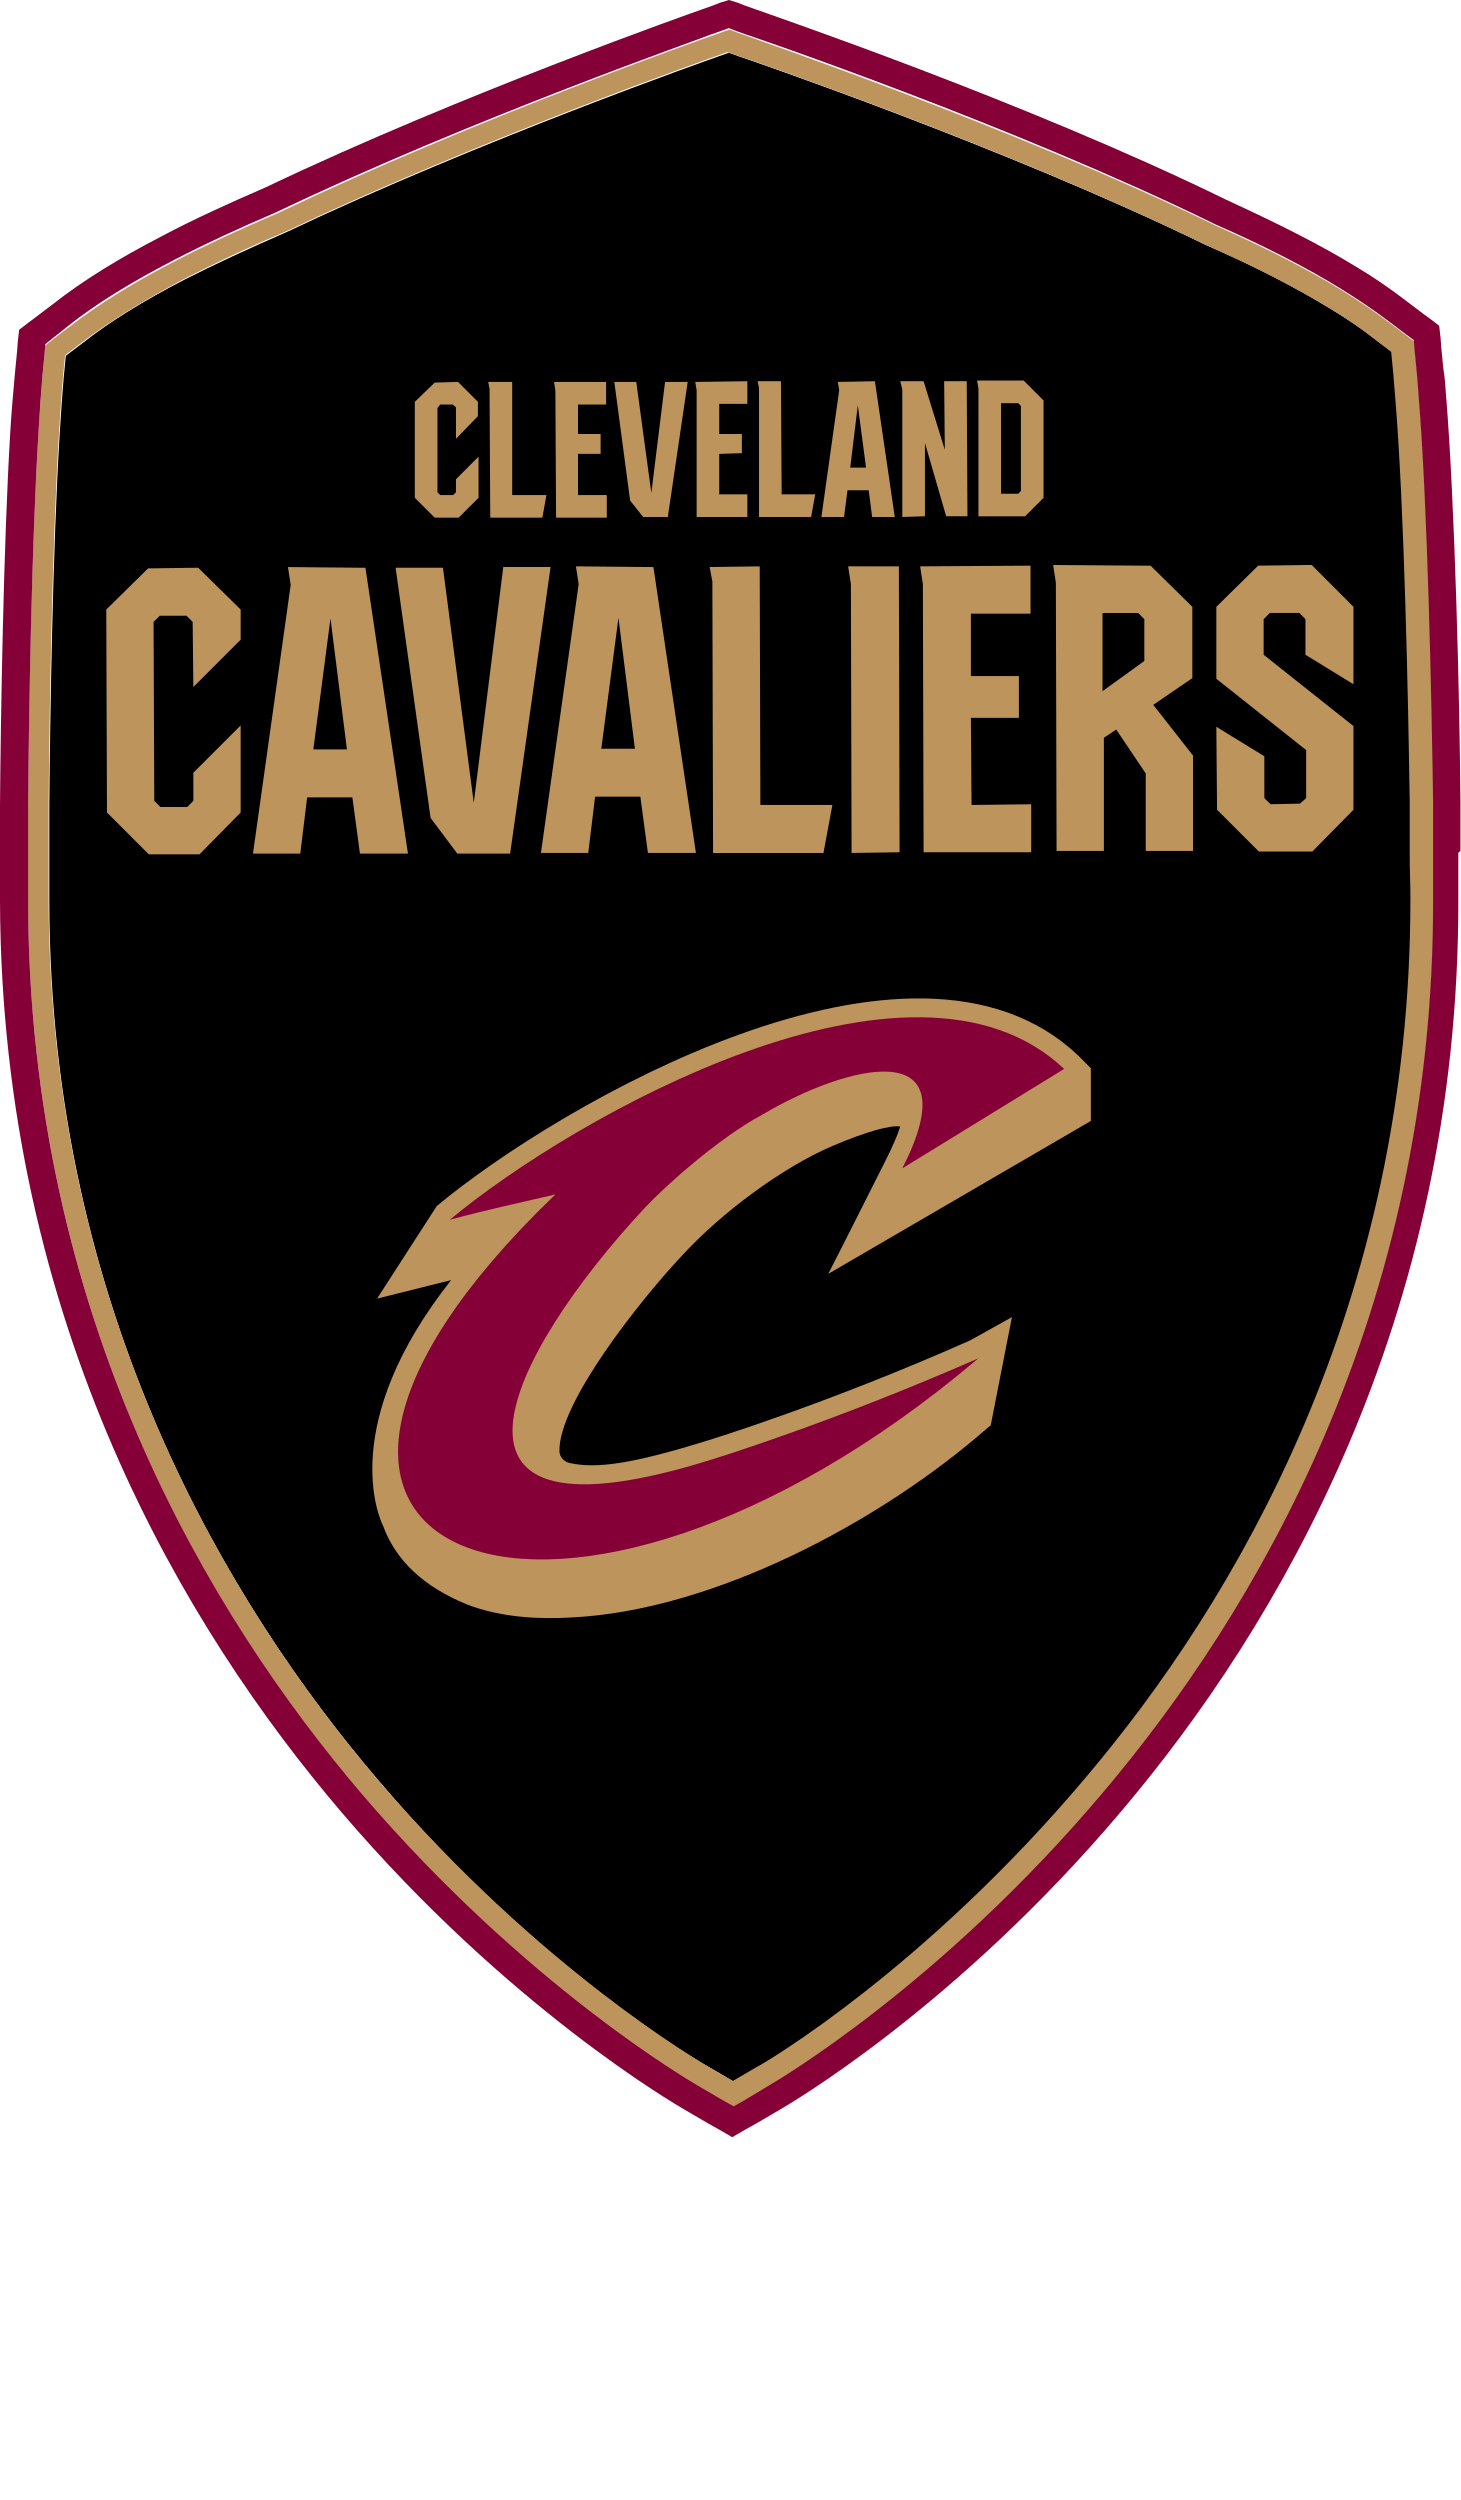
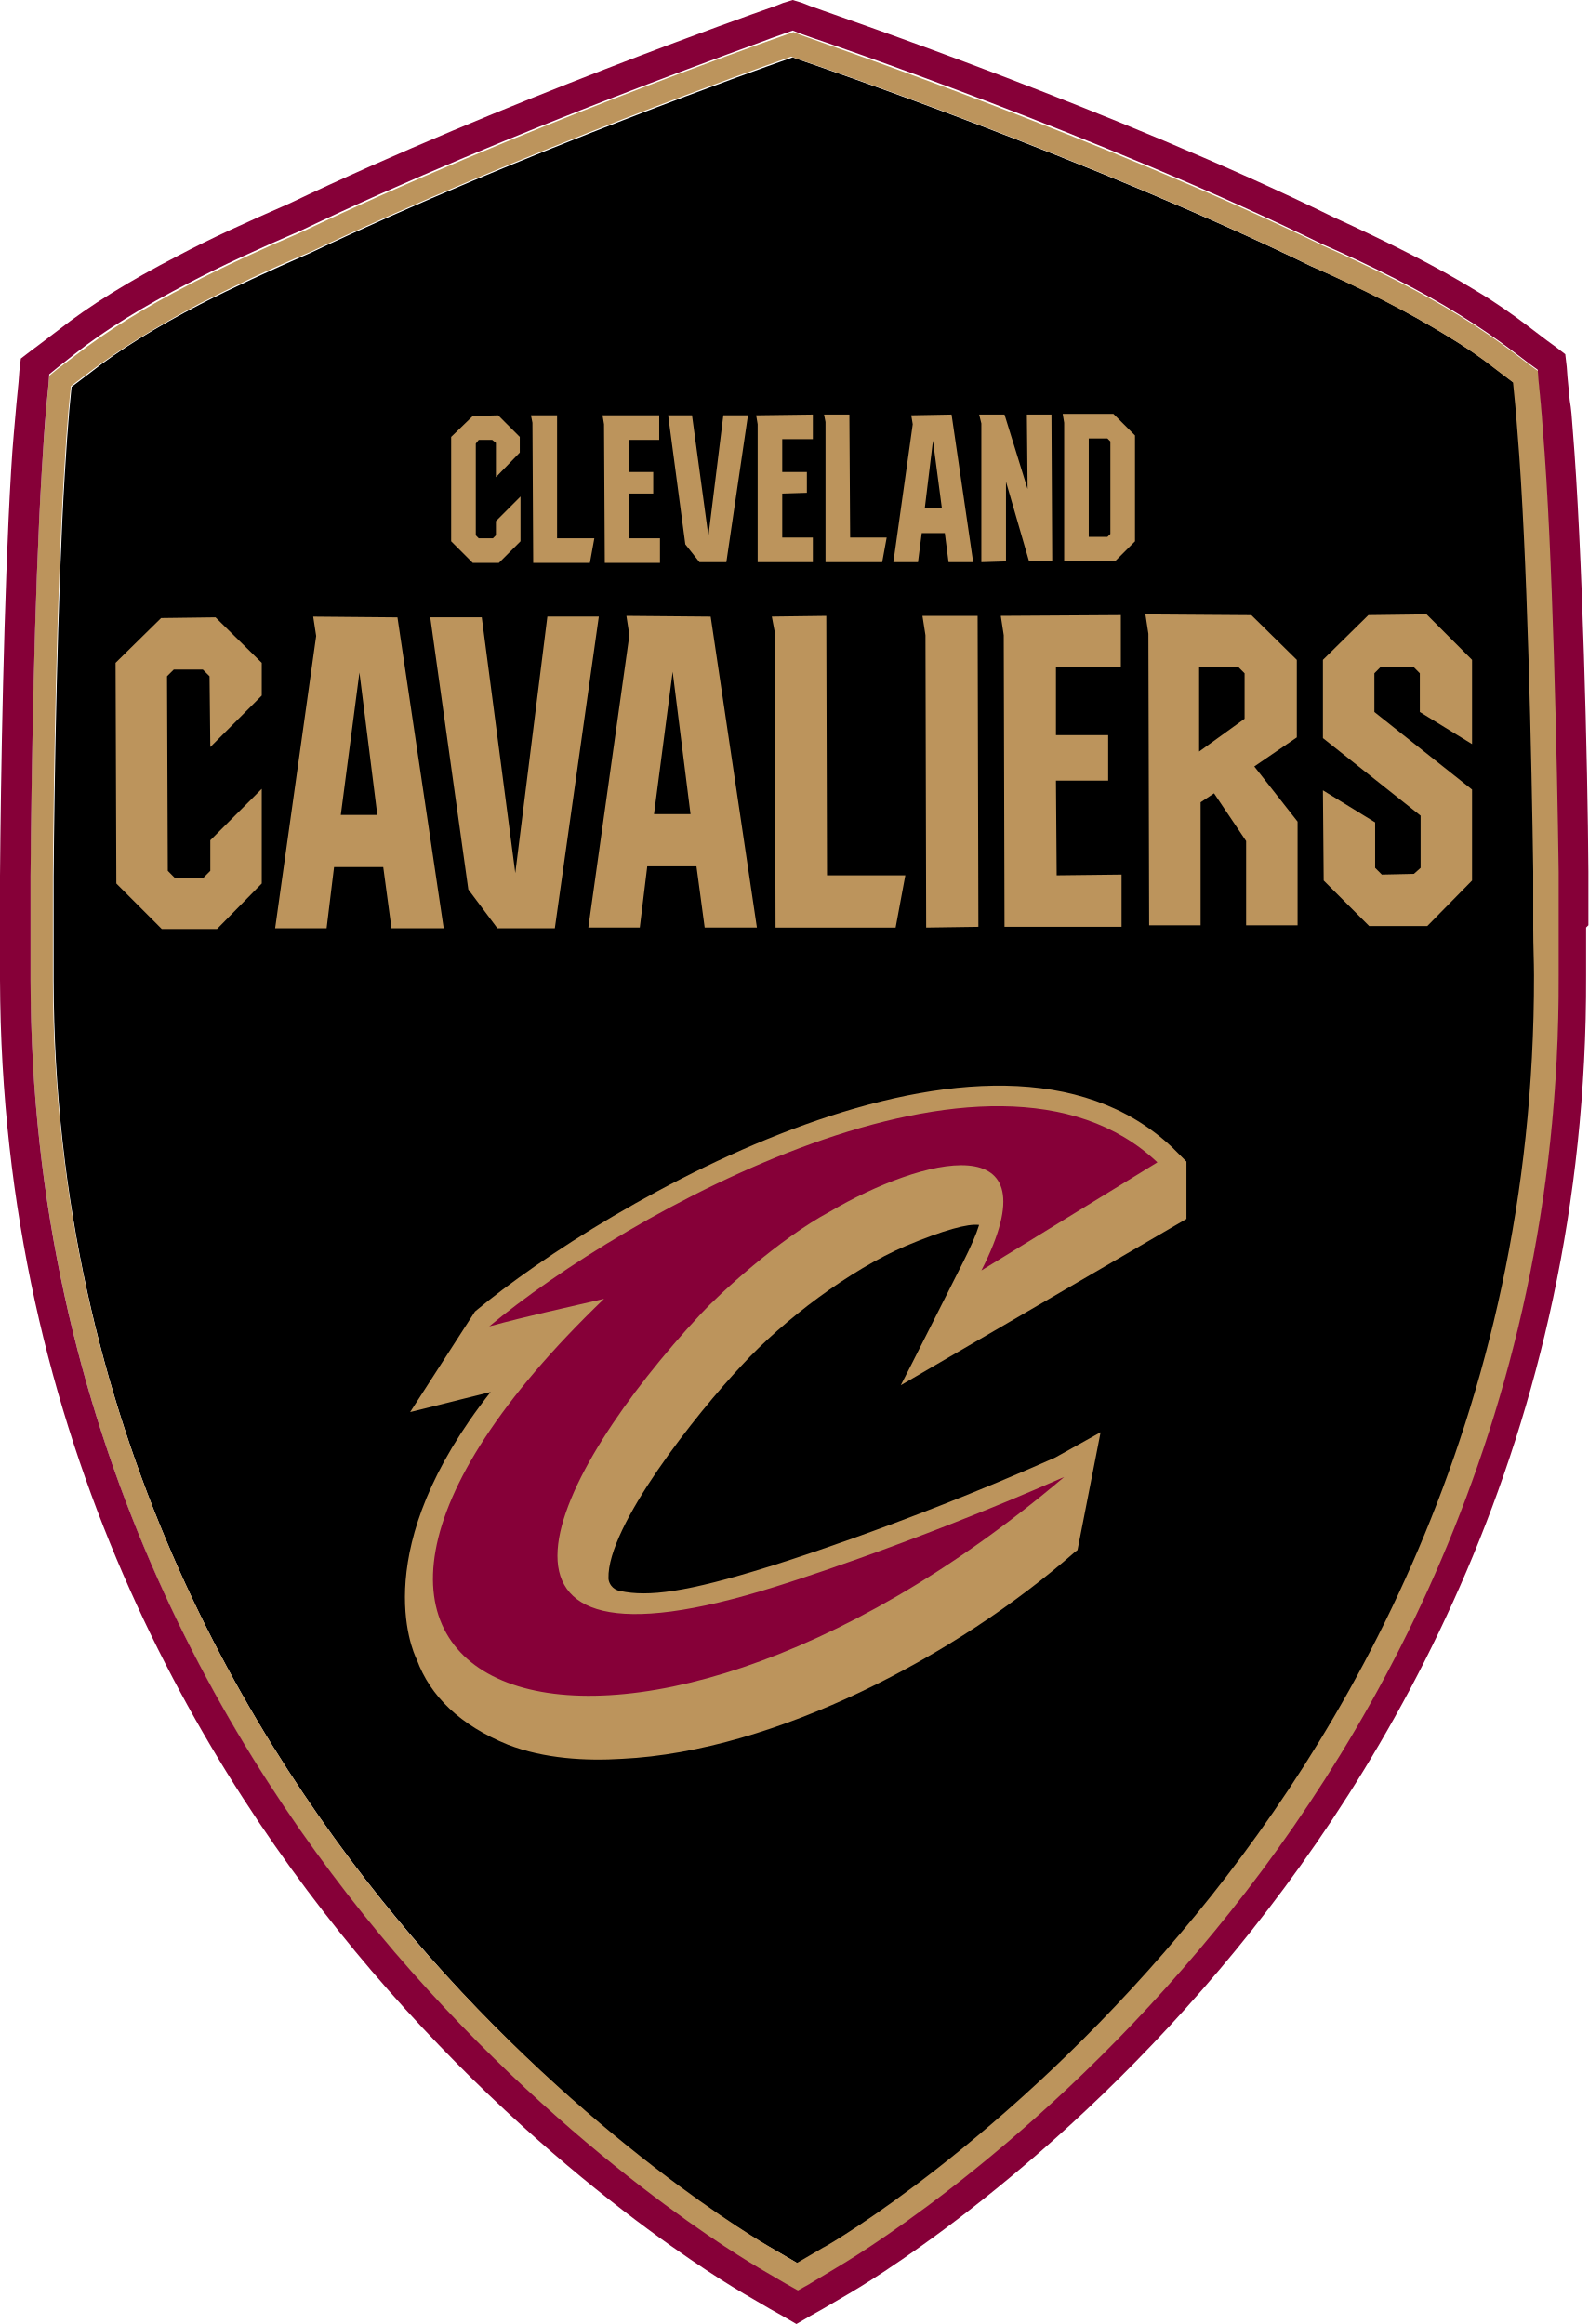
- <svg xmlns="http://www.w3.org/2000/svg" id="Layer" viewBox="0 0 310.88 532.17">
+ <svg xmlns="http://www.w3.org/2000/svg" id="Layer" viewBox="0 0 310.88 454.94">
  <defs>
-     <style>
-       .cls-1, .cls-2, .cls-3 {
-         stroke-width: 0px;
-       }
- 
-       .cls-2 {
-         fill: #860038;
-       }
- 
-       .cls-3 {
-         fill: #bc945c;
-       }
-     </style>
+     <style>.cls-2,.cls-3{stroke-width:0}.cls-2{fill:#860038}.cls-3{fill:#bc945c}</style>
  </defs>
-   <path class="cls-1" d="m300.52,191.05c0-2.63,0-5.69-.15-9.05v-11.24c-.15-21.02-1.17-62.91-3.07-85.82-.15-2.04-.29-3.79-.44-5.55l-.44-4.38-3.65-2.77c-2.77-2.19-5.98-4.38-9.63-6.57-7.15-4.38-16.05-9.05-26.56-13.57-42.47-20.73-98.52-39.85-98.96-39.99l-2.48-.88-2.48.88c-.44.15-50.65,17.81-91.8,37.36-8.03,3.5-15.33,6.86-21.6,10.07-8.76,4.52-16.05,9.05-21.6,13.43l-3.65,2.77-.44,4.52c-.29,3.36-.58,7.44-.88,12.41-1.46,24.08-2.04,60.28-2.19,78.81v20.43c.15,87.13,38.24,149.89,70.2,187.26,34.44,40.43,68.74,60.13,70.2,60.86l5.25,3.07,5.25-3.07c1.46-.88,35.61-20.73,69.77-61.15,31.67-37.66,69.47-100.71,69.33-187.84" />
-   <path class="cls-3" d="m234.84,381.81c32.26-38.09,70.5-102.02,70.35-190.61v-20.29c-.15-21.16-1.17-63.2-3.07-86.11-.15-2.19-.29-3.94-.44-5.55l-.44-4.52-.15-2.04-1.61-1.17-3.65-2.77c-2.92-2.19-6.28-4.52-10.07-6.86-7.3-4.52-16.49-9.2-27-13.87C216.3,27.29,159.82,8.03,159.23,7.74l-2.48-.88-1.46-.58-1.61.58-2.48.88c-.44.15-50.65,17.81-92.1,37.66-8.17,3.5-15.47,6.86-21.89,10.22-9.05,4.67-16.49,9.34-22.33,13.87l-3.65,2.77-1.61,1.31-.15,2.04-.44,4.52c-.29,3.36-.58,7.59-.88,12.55-1.46,24.08-2.04,60.42-2.19,79.11v20.14c.29,88.59,38.82,152.37,71.22,190.32,35.03,41.01,69.91,61.15,71.37,61.88l5.25,3.07,2.34,1.31,2.34-1.31,5.25-3.07c1.46-1.02,36.34-21.16,71.08-62.32m-73.56,58.09l-5.25,3.07-5.25-3.07c-1.46-.88-35.61-20.58-70.2-60.86-31.82-37.36-69.91-100.12-70.2-187.26v-20.43c.15-18.54.73-54.88,2.19-78.81.29-4.96.58-9.05.88-12.41l.44-4.52,3.65-2.77c5.55-4.23,12.84-8.76,21.6-13.43,6.28-3.21,13.57-6.71,21.6-10.07C101.87,29.77,151.94,12.11,152.37,11.97l2.48-.88,2.48.88c.58.15,56.63,19.27,98.96,39.99,10.51,4.67,19.41,9.2,26.56,13.57,3.65,2.19,6.86,4.38,9.63,6.57l3.65,2.77.44,4.52c.15,1.61.29,3.5.44,5.4,1.9,22.77,2.77,64.66,3.07,85.82v11.24c0,3.36.15,6.42.15,9.05.15,87.13-37.51,150.19-69.18,187.55-34.3,40.72-68.31,60.72-69.77,61.45" />
-   <path class="cls-2" d="m310.88,181.13v-10.51c-.15-21.16-1.17-63.49-3.07-86.55-.15-2.19-.29-4.09-.58-5.69l-.44-4.52-.15-2.04-.29-2.48-1.9-1.46-1.61-1.17-3.65-2.77c-3.07-2.34-6.57-4.82-10.51-7.15-7.59-4.67-16.93-9.34-27.73-14.3C218.64,21.75,163.32,2.92,160.99,2.04l-2.48-.88-1.46-.58-1.9-.58-1.9.58-1.46.58-2.48.88c-.44.15-51.08,17.95-92.68,37.8-8.03,3.5-15.47,6.86-22.04,10.36-9.34,4.82-17.08,9.63-23.21,14.45l-3.65,2.77-1.75,1.31-1.9,1.46-.29,2.48-.15,2.04-.44,4.52c-.29,3.5-.73,7.74-1.02,12.84C.73,116.32.15,152.81,0,171.49v6.13h0v14.16c.29,90.34,39.7,155.29,72.68,193.97,35.61,41.74,71.37,62.32,72.83,63.2l5.25,3.07,2.34,1.31,2.77,1.61,2.77-1.61,2.34-1.31,5.25-3.07c1.46-.88,37.07-21.46,72.54-63.49,32.84-38.82,71.95-104.06,71.66-194.41v-9.49l.44-.44Zm-152.37,265.93l-2.34,1.31-2.34-1.31-5.25-3.07c-1.46-.88-36.34-21.02-71.37-61.88C44.81,344.16,6.13,280.37,5.98,191.78v-20.29c.15-18.54.73-55.02,2.19-79.11.29-4.96.58-9.2.88-12.55l.44-4.52.15-2.04,1.61-1.31,3.5-2.77c5.69-4.52,13.28-9.2,22.33-13.87,6.42-3.36,13.72-6.71,21.89-10.22C100.42,25.25,150.62,7.74,151.06,7.44l2.48-.88,1.61-.58,1.46.58,2.48.88c.58.15,57.07,19.41,99.54,40.28,10.65,4.67,19.7,9.34,27,13.87,3.79,2.34,7.15,4.67,10.07,6.86l3.65,2.77,1.61,1.17.15,2.04.44,4.52c.15,1.61.29,3.36.44,5.55,1.9,22.91,2.77,64.95,3.07,86.11v20.43c.29,88.59-38.09,152.52-70.35,190.61-34.74,41.16-69.62,61.45-71.08,62.32l-5.11,3.07Z" />
-   <path class="cls-3" d="m232.21,238.63v-11.24l-2.77-2.77c-35.32-33.42-110.92,10.8-136.47,32.11l-12.7,19.7,15.76-3.94c-24.08,30.5-15.47,50.35-14.45,52.4,2.63,7.15,8.47,12.84,17.81,16.64,7.15,2.77,15.33,3.21,22.33,2.77,30.07-1.46,65.68-20.29,88.59-40.43l.58-.44,4.52-23.06-8.9,4.96c-30.94,13.72-55.9,21.31-55.9,21.31-16.35,5.11-23.79,5.98-29.19,4.82l-.58-.15c-1.46-.58-1.75-1.9-1.75-2.34-.29-10.22,17.22-32.26,26.13-41.74,8.17-8.9,21.16-18.68,32.11-23.35,7.3-3.07,12.11-4.38,14.3-4.09-.58,1.9-1.61,4.23-3.07,7.15,0,0-11.68,23.21-12.26,24.23l55.9-32.55Z" />
-   <path class="cls-2" d="m162.45,237.17c-10.07,5.4-21.75,16.2-25.25,20-29.48,31.67-50.21,73.85,14.6,53.42,0,0,25.25-7.74,56.48-21.46-88.45,75.02-172.08,43.93-90.05-34.88-7.44,1.75-15.03,3.36-22.48,5.4,26.27-21.89,98.37-62.76,130.77-32.11l-34.44,21.16c14.74-28.9-11.82-22.04-29.63-11.53" />
-   <polygon class="cls-3" points="97.5 81.3 101.73 85.53 101.73 88.59 97.06 93.41 97.06 86.7 96.33 86.11 93.7 86.11 93.12 86.84 93.12 104.79 93.7 105.38 96.47 105.38 97.06 104.79 97.06 102.02 101.87 97.2 101.87 105.96 97.64 110.19 92.53 110.19 88.3 105.96 88.3 85.53 92.53 81.44 97.5 81.3" />
-   <polygon class="cls-3" points="109.03 81.3 109.03 105.38 116.32 105.38 115.45 110.19 104.36 110.19 104.21 82.76 103.92 81.3 109.03 81.3" />
-   <polygon class="cls-3" points="129.02 81.3 129.02 86.11 123.04 86.11 123.04 92.39 127.85 92.39 127.85 96.62 123.04 96.62 123.04 105.38 129.17 105.38 129.17 110.19 118.37 110.19 118.22 83.05 117.93 81.3 129.02 81.3" />
-   <polygon class="cls-3" points="146.39 81.3 142.16 110.05 136.9 110.05 134.13 106.55 130.77 81.3 135.44 81.3 138.65 104.94 141.57 81.3 146.39 81.3" />
-   <polygon class="cls-3" points="159.09 81.15 159.09 85.97 153.1 85.97 153.1 92.39 157.92 92.39 157.92 96.47 153.1 96.62 153.1 105.23 159.09 105.23 159.09 110.05 148.29 110.05 148.29 83.05 148 81.3 159.09 81.15" />
-   <polygon class="cls-3" points="166.24 81.15 166.39 105.23 173.54 105.23 172.66 110.05 161.57 110.05 161.57 82.61 161.28 81.15 166.24 81.15" />
-   <path class="cls-3" d="m186.24,81.15l4.23,28.9h-4.82l-.73-5.69h-4.52l-.73,5.69h-4.82l3.79-27-.29-1.75,7.88-.15Zm-5.25,18.39h3.36l-1.75-13.28-1.61,13.28Z" />
-   <polygon class="cls-3" points="205.94 109.9 201.41 109.9 196.89 94.29 196.89 94.29 196.89 109.9 192.07 110.05 192.07 82.9 191.64 81.15 196.6 81.15 201.12 95.74 200.98 81.15 205.79 81.15 205.94 109.9" />
-   <path class="cls-3" d="m222.14,85.24v20.73l-3.94,3.94h-9.92v-27.15l-.29-1.75h9.92l4.23,4.23Zm-4.82,1.17l-.58-.58h-3.65v19.27h3.65l.58-.58v-18.1Z" />
-   <polygon class="cls-3" points="42.18 120.85 51.23 129.75 51.23 136.17 41.16 146.24 41.01 132.38 39.7 131.07 34.01 131.07 32.69 132.38 32.84 170.47 34.15 171.79 39.85 171.79 41.16 170.47 41.16 164.49 51.23 154.42 51.23 172.95 42.47 181.86 31.67 181.86 22.77 172.95 22.62 129.75 31.53 120.99 42.18 120.85" />
-   <path class="cls-3" d="m77.79,120.85l9.05,60.86h-10.22l-1.61-11.97h-9.63l-1.46,11.97h-10.07l8.03-57.21-.58-3.79,16.49.15Zm-11.09,38.68h7.15l-3.5-27.88-3.65,27.88Z" />
-   <polygon class="cls-3" points="117.2 120.7 108.59 181.71 97.35 181.71 91.66 174.12 84.21 120.85 94.29 120.85 100.85 170.91 107.13 120.7 117.2 120.7" />
-   <path class="cls-3" d="m139.09,120.7l9.05,60.86h-10.22l-1.61-11.97h-9.63l-1.46,11.97h-10.07l8.03-57.21-.58-3.79,16.49.15Zm-11.09,38.68h7.15l-3.5-27.88-3.65,27.88Z" />
-   <polygon class="cls-3" points="161.72 120.56 161.86 171.35 177.19 171.35 175.29 181.57 151.79 181.57 151.64 123.77 151.06 120.7 161.72 120.56" />
-   <polygon class="cls-3" points="191.34 120.56 191.49 181.42 181.27 181.57 181.13 124.35 180.54 120.56 191.34 120.56" />
-   <polygon class="cls-3" points="219.37 120.41 219.37 130.63 206.67 130.63 206.67 143.91 216.89 143.91 216.89 152.81 206.67 152.81 206.81 171.35 219.51 171.2 219.51 181.42 196.6 181.42 196.45 124.35 195.87 120.56 219.37 120.41" />
-   <path class="cls-3" d="m244.91,120.41l8.9,8.76v15.18l-8.32,5.69,8.47,10.8v20.29h-10.07v-16.49l-6.28-9.34-2.63,1.75v24.08h-10.07l-.15-57.07-.58-3.79,20.73.15Zm-10.22,26.71l8.9-6.42v-8.9l-1.31-1.31h-7.59v16.64Z" />
-   <polygon class="cls-3" points="277.89 139.38 277.89 131.8 276.58 130.48 270.3 130.48 268.99 131.8 268.99 139.38 288.11 154.56 288.11 172.37 279.35 181.27 267.97 181.27 259.07 172.37 258.92 154.71 269.14 160.99 269.14 169.89 270.45 171.2 276.73 171.06 278.04 169.89 278.04 159.67 258.92 144.49 258.92 129.17 267.82 120.41 279.21 120.26 288.11 129.17 288.11 145.66 277.89 139.38" />
+   <path d="M300.52 191.05c0-2.63 0-5.69-.15-9.05v-11.24c-.15-21.02-1.17-62.91-3.07-85.82-.15-2.04-.29-3.79-.44-5.55l-.44-4.38-3.65-2.77q-4.155-3.285-9.63-6.57c-7.15-4.38-16.05-9.05-26.56-13.57-42.47-20.73-98.52-39.85-98.96-39.99l-2.48-.88-2.48.88c-.44.15-50.65 17.81-91.8 37.36-8.03 3.5-15.33 6.86-21.6 10.07-8.76 4.52-16.05 9.05-21.6 13.43l-3.65 2.77-.44 4.52c-.29 3.36-.58 7.44-.88 12.41-1.46 24.08-2.04 60.28-2.19 78.81v20.43c.15 87.13 38.24 149.89 70.2 187.26 34.44 40.43 68.74 60.13 70.2 60.86l5.25 3.07 5.25-3.07c1.46-.88 35.61-20.73 69.77-61.15 31.67-37.66 69.47-100.71 69.33-187.84" style="stroke-width:0" />
+   <path d="M234.84 381.81c32.26-38.09 70.5-102.02 70.35-190.61v-20.29c-.15-21.16-1.17-63.2-3.07-86.11-.15-2.19-.29-3.94-.44-5.55l-.44-4.52-.15-2.04-1.61-1.17-3.65-2.77c-2.92-2.19-6.28-4.52-10.07-6.86-7.3-4.52-16.49-9.2-27-13.87-42.46-20.73-98.94-39.99-99.53-40.28l-2.48-.88-1.46-.58-1.61.58-2.48.88c-.44.15-50.65 17.81-92.1 37.66-8.17 3.5-15.47 6.86-21.89 10.22-9.05 4.67-16.49 9.34-22.33 13.87l-3.65 2.77-1.61 1.31-.15 2.04-.44 4.52c-.29 3.36-.58 7.59-.88 12.55-1.46 24.08-2.04 60.42-2.19 79.11v20.14c.29 88.59 38.82 152.37 71.22 190.32 35.03 41.01 69.91 61.15 71.37 61.88l5.25 3.07 2.34 1.31 2.34-1.31 5.25-3.07c1.46-1.02 36.34-21.16 71.08-62.32m-73.56 58.09-5.25 3.07-5.25-3.07c-1.46-.88-35.61-20.58-70.2-60.86-31.82-37.36-69.91-100.12-70.2-187.26v-20.43c.15-18.54.73-54.88 2.19-78.81.29-4.96.58-9.05.88-12.41l.44-4.52 3.65-2.77c5.55-4.23 12.84-8.76 21.6-13.43 6.28-3.21 13.57-6.71 21.6-10.07 41.16-19.57 91.23-37.23 91.66-37.37l2.48-.88 2.48.88c.58.15 56.63 19.27 98.96 39.99 10.51 4.67 19.41 9.2 26.56 13.57q5.475 3.285 9.63 6.57l3.65 2.77.44 4.52c.15 1.61.29 3.5.44 5.4 1.9 22.77 2.77 64.66 3.07 85.82v11.24c0 3.36.15 6.42.15 9.05.15 87.13-37.51 150.19-69.18 187.55-34.3 40.72-68.31 60.72-69.77 61.45" class="cls-3" />
+   <path d="M310.88 181.13v-10.51c-.15-21.16-1.17-63.49-3.07-86.55-.15-2.19-.29-4.09-.58-5.69l-.44-4.52-.15-2.04-.29-2.48-1.9-1.46-1.61-1.17-3.65-2.77c-3.07-2.34-6.57-4.82-10.51-7.15-7.59-4.67-16.93-9.34-27.73-14.3-42.31-20.74-97.63-39.57-99.96-40.45l-2.48-.88-1.46-.58-1.9-.58-1.9.58-1.46.58-2.48.88c-.44.15-51.08 17.95-92.68 37.8-8.03 3.5-15.47 6.86-22.04 10.36-9.34 4.82-17.08 9.63-23.21 14.45l-3.65 2.77-1.75 1.31-1.9 1.46-.29 2.48-.15 2.04-.44 4.52c-.29 3.5-.73 7.74-1.02 12.84C.73 116.32.15 152.81 0 171.49v20.29c.29 90.34 39.7 155.29 72.68 193.97 35.61 41.74 71.37 62.32 72.83 63.2l5.25 3.07 2.34 1.31 2.77 1.61 2.77-1.61 2.34-1.31 5.25-3.07c1.46-.88 37.07-21.46 72.54-63.49 32.84-38.82 71.95-104.06 71.66-194.41v-9.49l.44-.44ZM158.51 447.06l-2.34 1.31-2.34-1.31-5.25-3.07c-1.46-.88-36.34-21.02-71.37-61.88-32.4-37.95-71.08-101.74-71.23-190.33v-20.29c.15-18.54.73-55.02 2.19-79.11.29-4.96.58-9.2.88-12.55l.44-4.52.15-2.04 1.61-1.31 3.5-2.77c5.69-4.52 13.28-9.2 22.33-13.87 6.42-3.36 13.72-6.71 21.89-10.22 41.45-19.85 91.65-37.36 92.09-37.66l2.48-.88 1.61-.58 1.46.58 2.48.88c.58.15 57.07 19.41 99.54 40.28 10.65 4.67 19.7 9.34 27 13.87 3.79 2.34 7.15 4.67 10.07 6.86l3.65 2.77 1.61 1.17.15 2.04.44 4.52c.15 1.61.29 3.36.44 5.55 1.9 22.91 2.77 64.95 3.07 86.11v20.43c.29 88.59-38.09 152.52-70.35 190.61-34.74 41.16-69.62 61.45-71.08 62.32l-5.11 3.07Z" class="cls-2" />
+   <path d="M232.21 238.63v-11.24l-2.77-2.77c-35.32-33.42-110.92 10.8-136.47 32.11l-12.7 19.7 15.76-3.94c-24.08 30.5-15.47 50.35-14.45 52.4 2.63 7.15 8.47 12.84 17.81 16.64 7.15 2.77 15.33 3.21 22.33 2.77 30.07-1.46 65.68-20.29 88.59-40.43l.58-.44 4.52-23.06-8.9 4.96c-30.94 13.72-55.9 21.31-55.9 21.31-16.35 5.11-23.79 5.98-29.19 4.82l-.58-.15c-1.46-.58-1.75-1.9-1.75-2.34-.29-10.22 17.22-32.26 26.13-41.74 8.17-8.9 21.16-18.68 32.11-23.35 7.3-3.07 12.11-4.38 14.3-4.09-.58 1.9-1.61 4.23-3.07 7.15 0 0-11.68 23.21-12.26 24.23l55.9-32.55Z" class="cls-3" />
+   <path d="M162.45 237.17c-10.07 5.4-21.75 16.2-25.25 20-29.48 31.67-50.21 73.85 14.6 53.42 0 0 25.25-7.74 56.48-21.46-88.45 75.02-172.08 43.93-90.05-34.88-7.44 1.75-15.03 3.36-22.48 5.4 26.27-21.89 98.37-62.76 130.77-32.11l-34.44 21.16c14.74-28.9-11.82-22.04-29.63-11.53" class="cls-2" />
+   <path d="m97.5 81.3 4.23 4.23v3.06l-4.67 4.82V86.7l-.73-.59H93.7l-.58.73v17.95l.58.59h2.77l.59-.59v-2.77l4.81-4.82v8.76l-4.23 4.23h-5.11l-4.23-4.23V85.53l4.23-4.09zM109.03 81.3v24.08h7.29l-.87 4.81h-11.09l-.15-27.43-.29-1.46zM129.02 81.3v4.81h-5.98v6.28h4.81v4.23h-4.81v8.76h6.13v4.81h-10.8l-.15-27.14-.29-1.75zM146.39 81.3l-4.23 28.75h-5.26l-2.77-3.5-3.36-25.25h4.67l3.21 23.64 2.92-23.64zM159.09 81.15v4.82h-5.99v6.42h4.82v4.08l-4.82.15v8.61h5.99v4.82h-10.8v-27L148 81.3zM166.24 81.15l.15 24.08h7.15l-.88 4.82h-11.09V82.61l-.29-1.46zM186.24 81.15l4.23 28.9h-4.82l-.73-5.69h-4.52l-.73 5.69h-4.82l3.79-27-.29-1.75 7.88-.15Zm-5.25 18.39h3.36l-1.75-13.28zM205.94 109.9h-4.53l-4.52-15.61v15.61l-4.82.15V82.9l-.43-1.75h4.96l4.52 14.59-.14-14.59h4.81zM222.14 85.24v20.73l-3.94 3.94h-9.92V82.76l-.29-1.75h9.92zm-4.82 1.17-.58-.58h-3.65v19.27h3.65l.58-.58v-18.1ZM42.18 120.85l9.05 8.9v6.42l-10.07 10.07-.15-13.86-1.31-1.31h-5.69l-1.32 1.31.15 38.09 1.31 1.32h5.7l1.31-1.32v-5.98l10.07-10.07v18.53l-8.76 8.91h-10.8l-8.9-8.91-.15-43.2 8.91-8.76zM77.79 120.85l9.05 60.86H76.62l-1.61-11.97h-9.63l-1.46 11.97H53.85l8.03-57.21-.58-3.79 16.49.15ZM66.7 159.53h7.15l-3.5-27.88zM117.2 120.7l-8.61 61.01H97.35l-5.69-7.59-7.45-53.27h10.08l6.56 50.06 6.28-50.21zM139.09 120.7l9.05 60.86h-10.22l-1.61-11.97h-9.63l-1.46 11.97h-10.07l8.03-57.21-.58-3.79 16.49.15ZM128 159.38h7.15l-3.5-27.88zM161.72 120.56l.14 50.79h15.33l-1.9 10.22h-23.5l-.15-57.8-.58-3.07zM191.34 120.56l.15 60.86-10.22.15-.14-57.22-.59-3.79zM219.37 120.41v10.22h-12.7v13.28h10.22v8.9h-10.22l.14 18.54 12.7-.15v10.22H196.6l-.15-57.07-.58-3.79zM244.91 120.41l8.9 8.76v15.18l-8.32 5.69 8.47 10.8v20.29h-10.07v-16.49l-6.28-9.34-2.63 1.75v24.08h-10.07l-.15-57.07-.58-3.79 20.73.15Zm-10.22 26.71 8.9-6.42v-8.9l-1.31-1.31h-7.59v16.64ZM277.89 139.38v-7.58l-1.31-1.32h-6.28l-1.31 1.32v7.58l19.12 15.18v17.81l-8.76 8.9h-11.38l-8.9-8.9-.15-17.66 10.22 6.28v8.9l1.31 1.31 6.28-.14 1.31-1.17v-10.22l-19.12-15.18v-15.32l8.9-8.76 11.39-.15 8.9 8.91v16.49z" class="cls-3" />
</svg>
